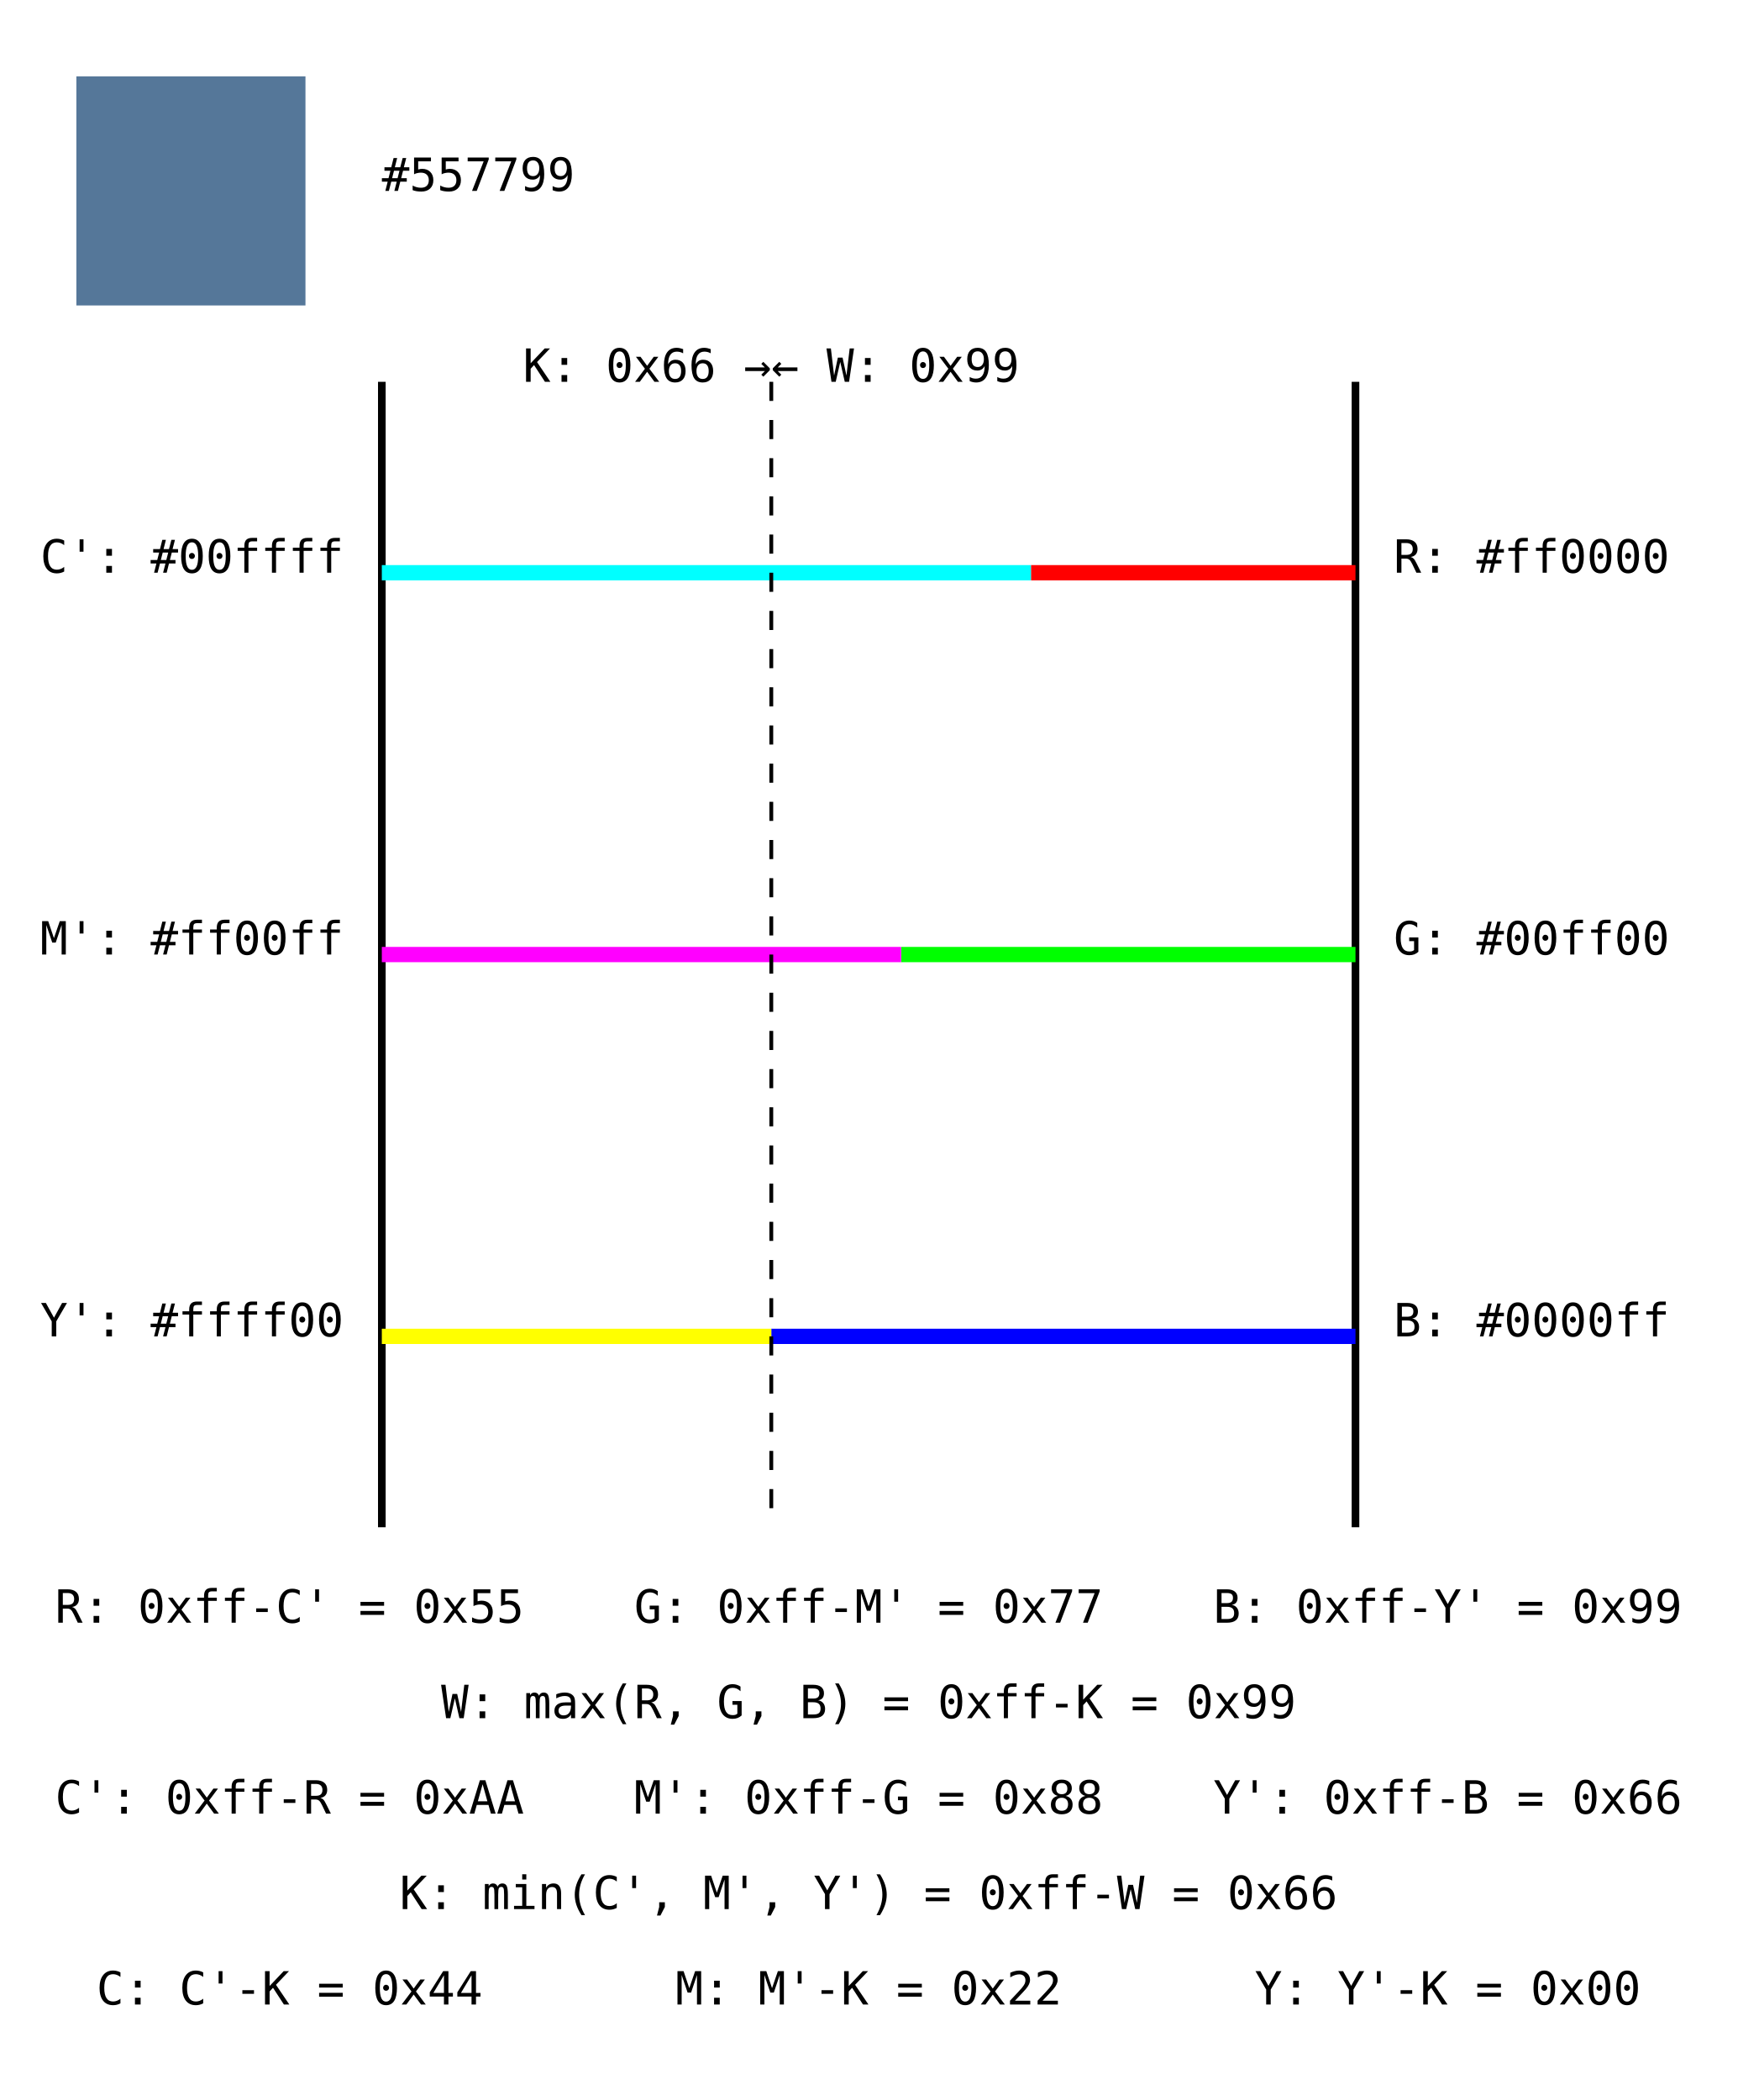
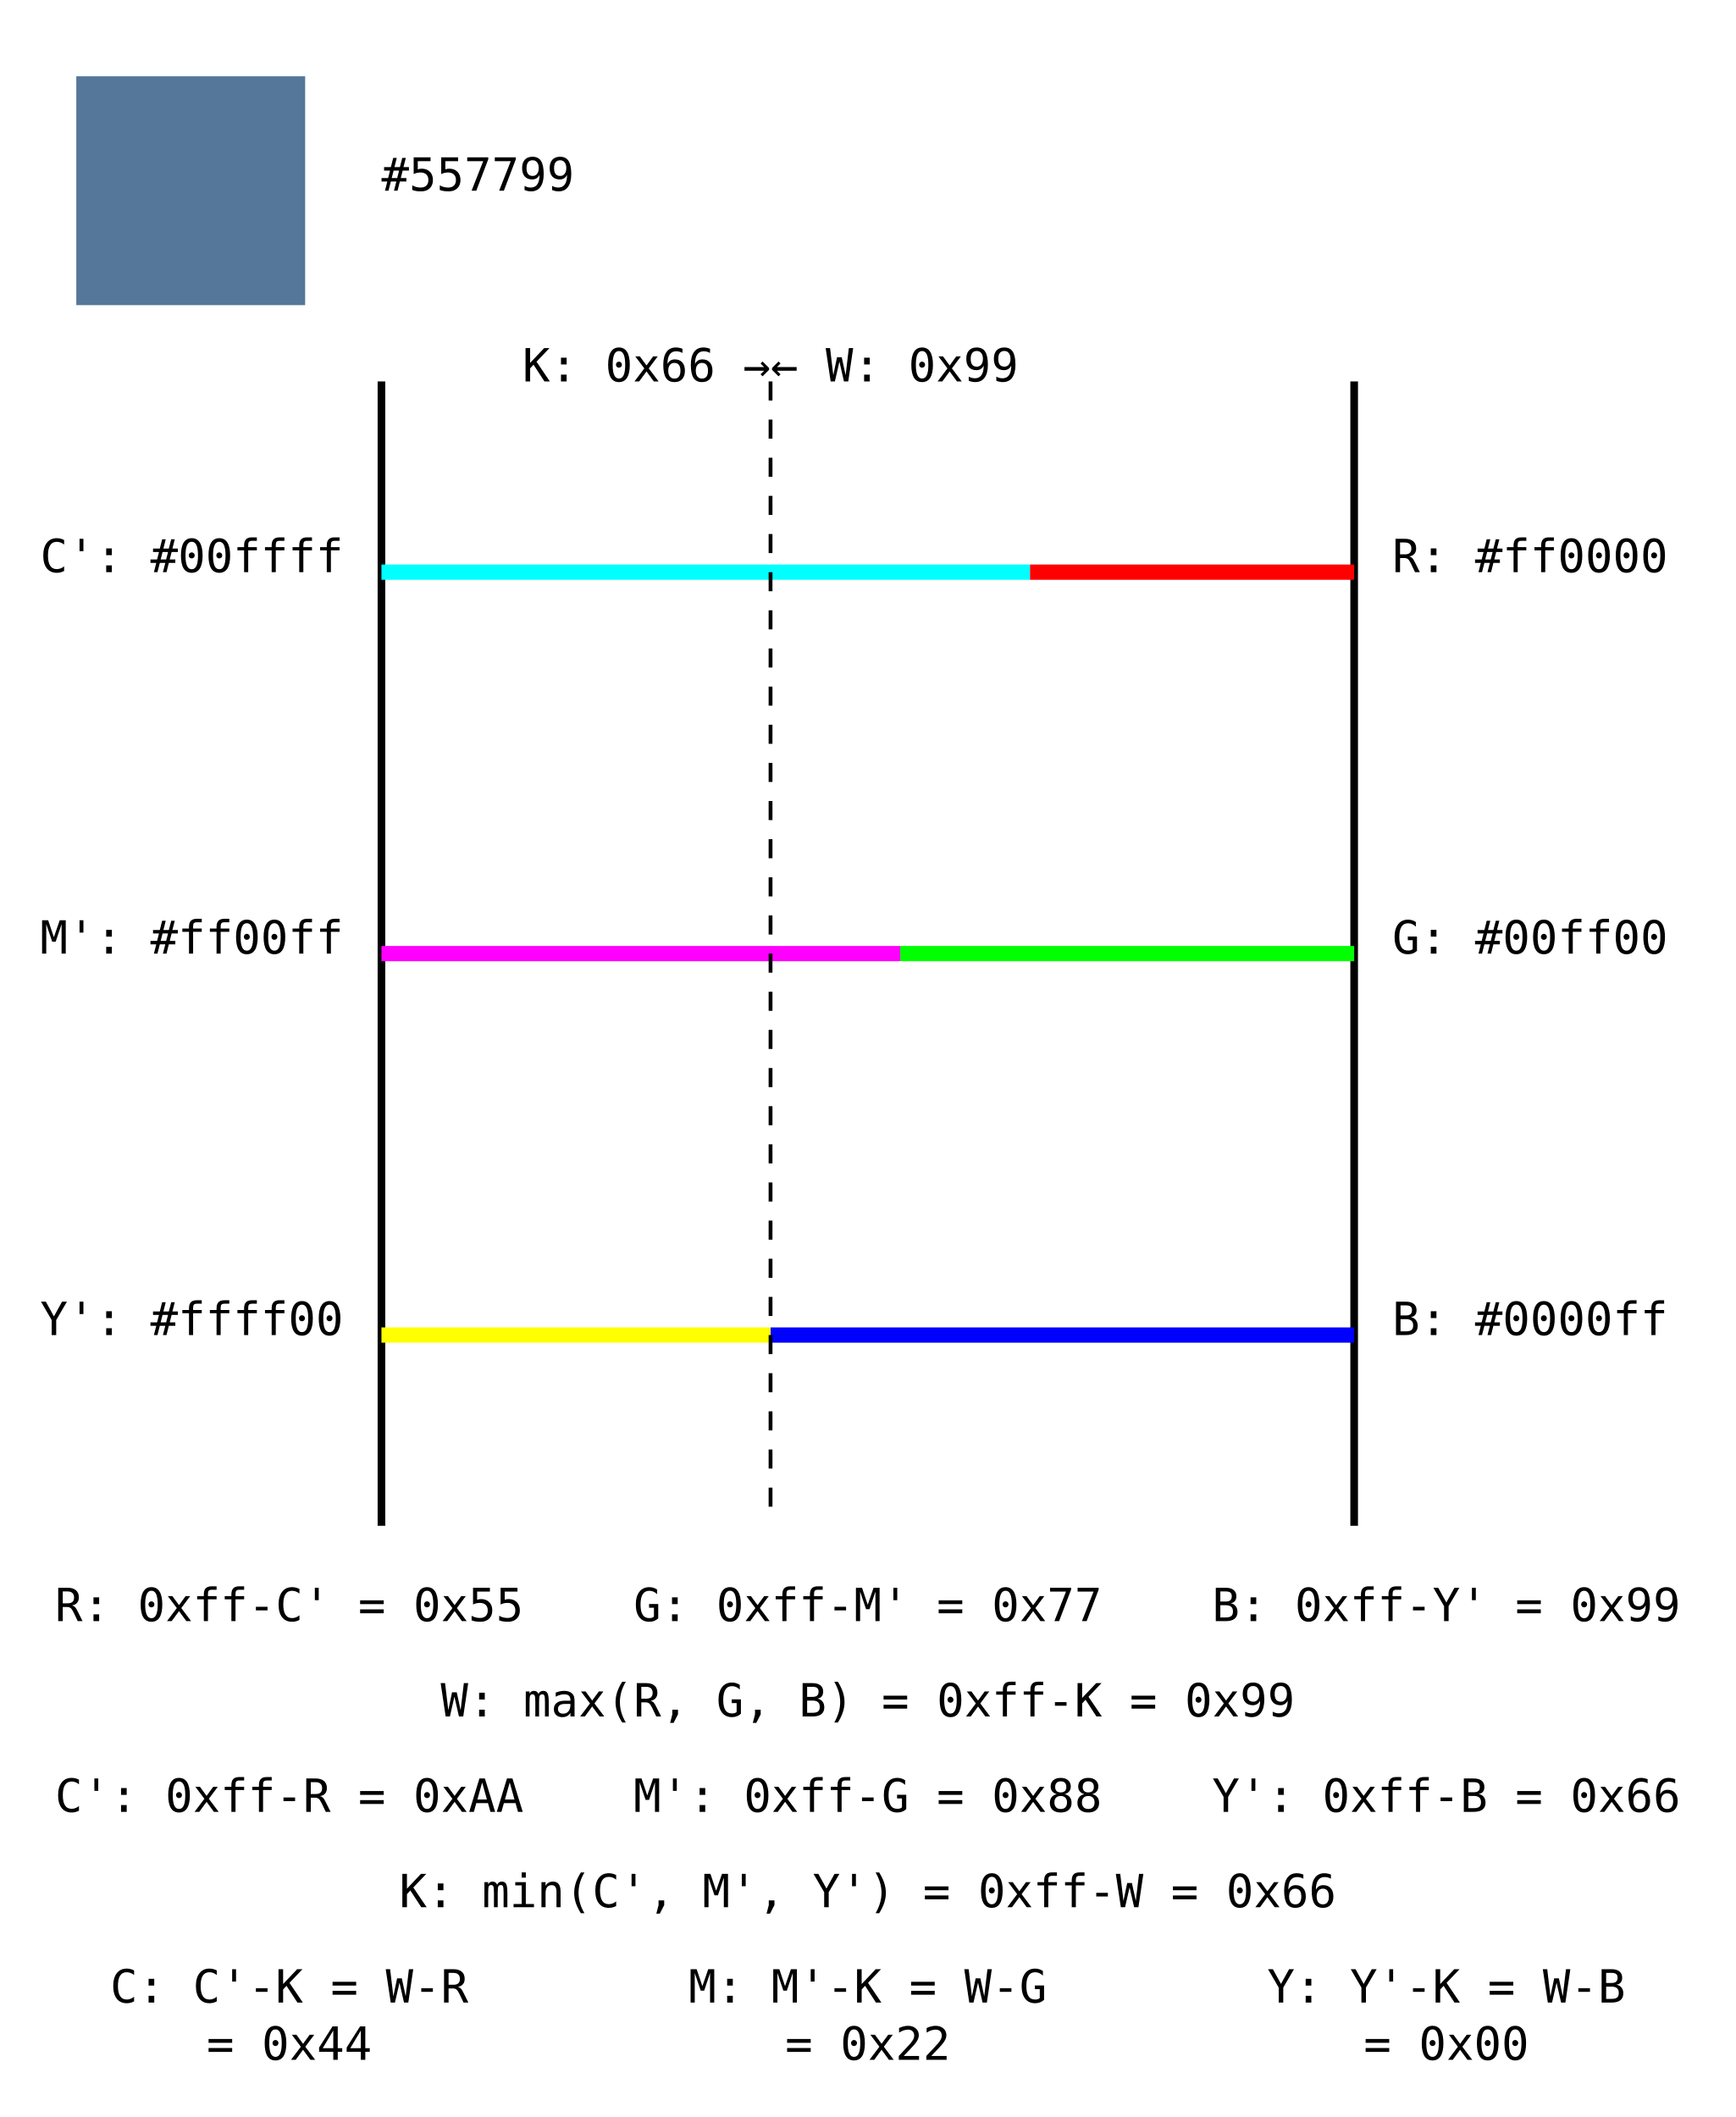
- <svg xmlns="http://www.w3.org/2000/svg" width="455" height="550" version="1.1">
+ <svg xmlns="http://www.w3.org/2000/svg" width="455" height="555" version="1.1">
  <rect x="20" y="20" width="60" height="60" fill="#557799" />
  <text x="100" y="50" font-family="monospace" text-anchor="start">
    #557799
  </text>
  <line x1="100" y1="100" x2="100" y2="400" stroke="black" stroke-width="2" />
  <line x1="355" y1="100" x2="355" y2="400" stroke="black" stroke-width="2" />
  <line x1="355" y1="150" x2="270" y2="150" stroke="#ff0000" stroke-width="4" />
  <line x1="355" y1="250" x2="236" y2="250" stroke="#00ff00" stroke-width="4" />
  <line x1="355" y1="350" x2="202" y2="350" stroke="#0000ff" stroke-width="4" />
  <line x1="100" y1="150" x2="270" y2="150" stroke="#00ffff" stroke-width="4" />
  <line x1="100" y1="250" x2="236" y2="250" stroke="#ff00ff" stroke-width="4" />
  <line x1="100" y1="350" x2="202" y2="350" stroke="#ffff00" stroke-width="4" />
  <line x1="202" y1="100" x2="202" y2="400" stroke="black" stroke-width="1" stroke-dasharray="5" />
  <text x="90" y="150" font-family="monospace" text-anchor="end">
    C': #00ffff
  </text>
  <text x="90" y="250" font-family="monospace" text-anchor="end">
    M': #ff00ff
  </text>
  <text x="90" y="350" font-family="monospace" text-anchor="end">
    Y': #ffff00
  </text>
  <text x="365" y="150" font-family="monospace" text-anchor="start">
    R: #ff0000
  </text>
  <text x="365" y="250" font-family="monospace" text-anchor="start">
    G: #00ff00
  </text>
  <text x="365" y="350" font-family="monospace" text-anchor="start">
    B: #0000ff
  </text>
  <text x="202" y="100" font-family="monospace" text-anchor="end">
    K: 0x66 →
  </text>
  <text x="202" y="100" font-family="monospace" text-anchor="start">
    ← W: 0x99
  </text>
  <text x="75.833" y="425" font-family="monospace" text-anchor="middle">
    R: 0xff-C' = 0x55
  </text>
  <text x="227.5" y="425" font-family="monospace" text-anchor="middle">
    G: 0xff-M' = 0x77
  </text>
  <text x="379.167" y="425" font-family="monospace" text-anchor="middle">
    B: 0xff-Y' = 0x99
  </text>
  <text x="227.5" y="450" font-family="monospace" text-anchor="middle">
    W: max(R, G, B) = 0xff-K = 0x99
  </text>
  <text x="75.833" y="475" font-family="monospace" text-anchor="middle">
    C': 0xff-R = 0xAA
  </text>
  <text x="227.5" y="475" font-family="monospace" text-anchor="middle">
    M': 0xff-G = 0x88
  </text>
  <text x="379.167" y="475" font-family="monospace" text-anchor="middle">
    Y': 0xff-B = 0x66
  </text>
  <text x="227.5" y="500" font-family="monospace" text-anchor="middle">
    K: min(C', M', Y') = 0xff-W = 0x66
  </text>
  <text x="75.833" y="525" font-family="monospace" text-anchor="middle">
-     C: C'-K = 0x44
+     C: C'-K = W-R
+   </text>
+   <text x="75.833" y="540" font-family="monospace" text-anchor="middle">
+     = 0x44
  </text>
  <text x="227.5" y="525" font-family="monospace" text-anchor="middle">
-     M: M'-K = 0x22
+     M: M'-K = W-G
+   </text>
+   <text x="227.5" y="540" font-family="monospace" text-anchor="middle">
+     = 0x22
  </text>
  <text x="379.167" y="525" font-family="monospace" text-anchor="middle">
-     Y: Y'-K = 0x00
+     Y: Y'-K = W-B
+   </text>
+   <text x="379.167" y="540" font-family="monospace" text-anchor="middle">
+     = 0x00
  </text>
</svg>
